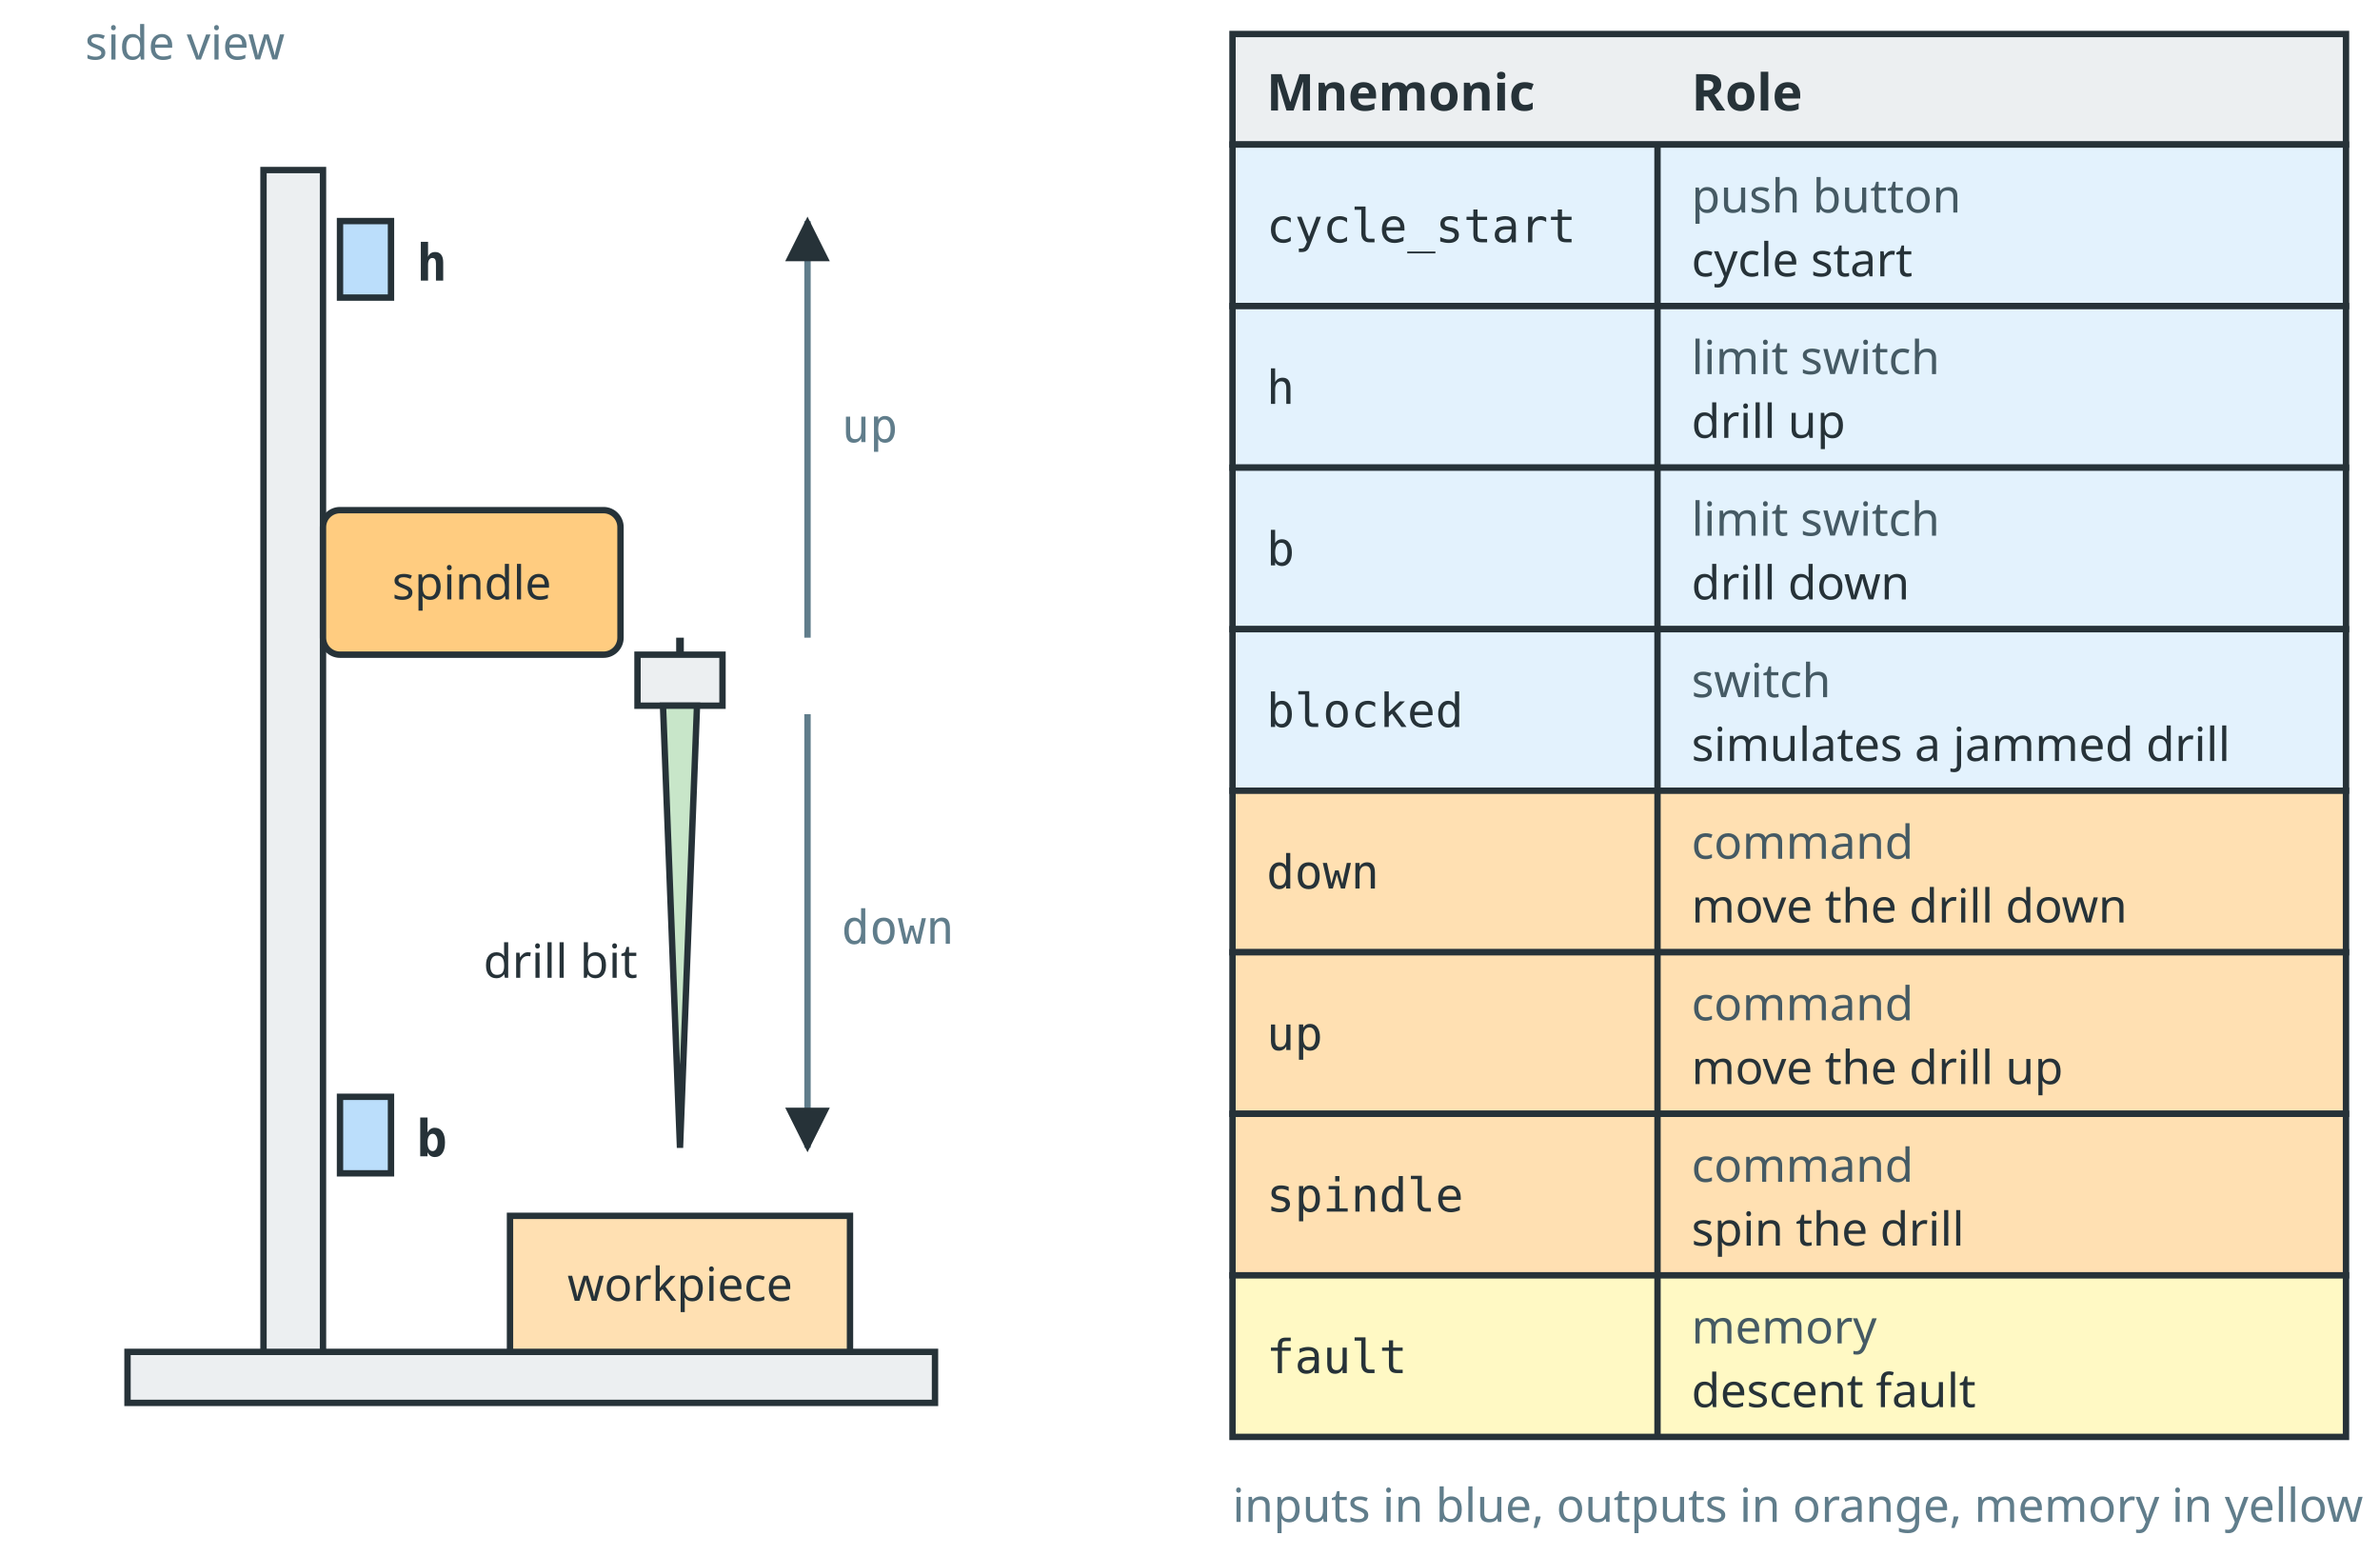
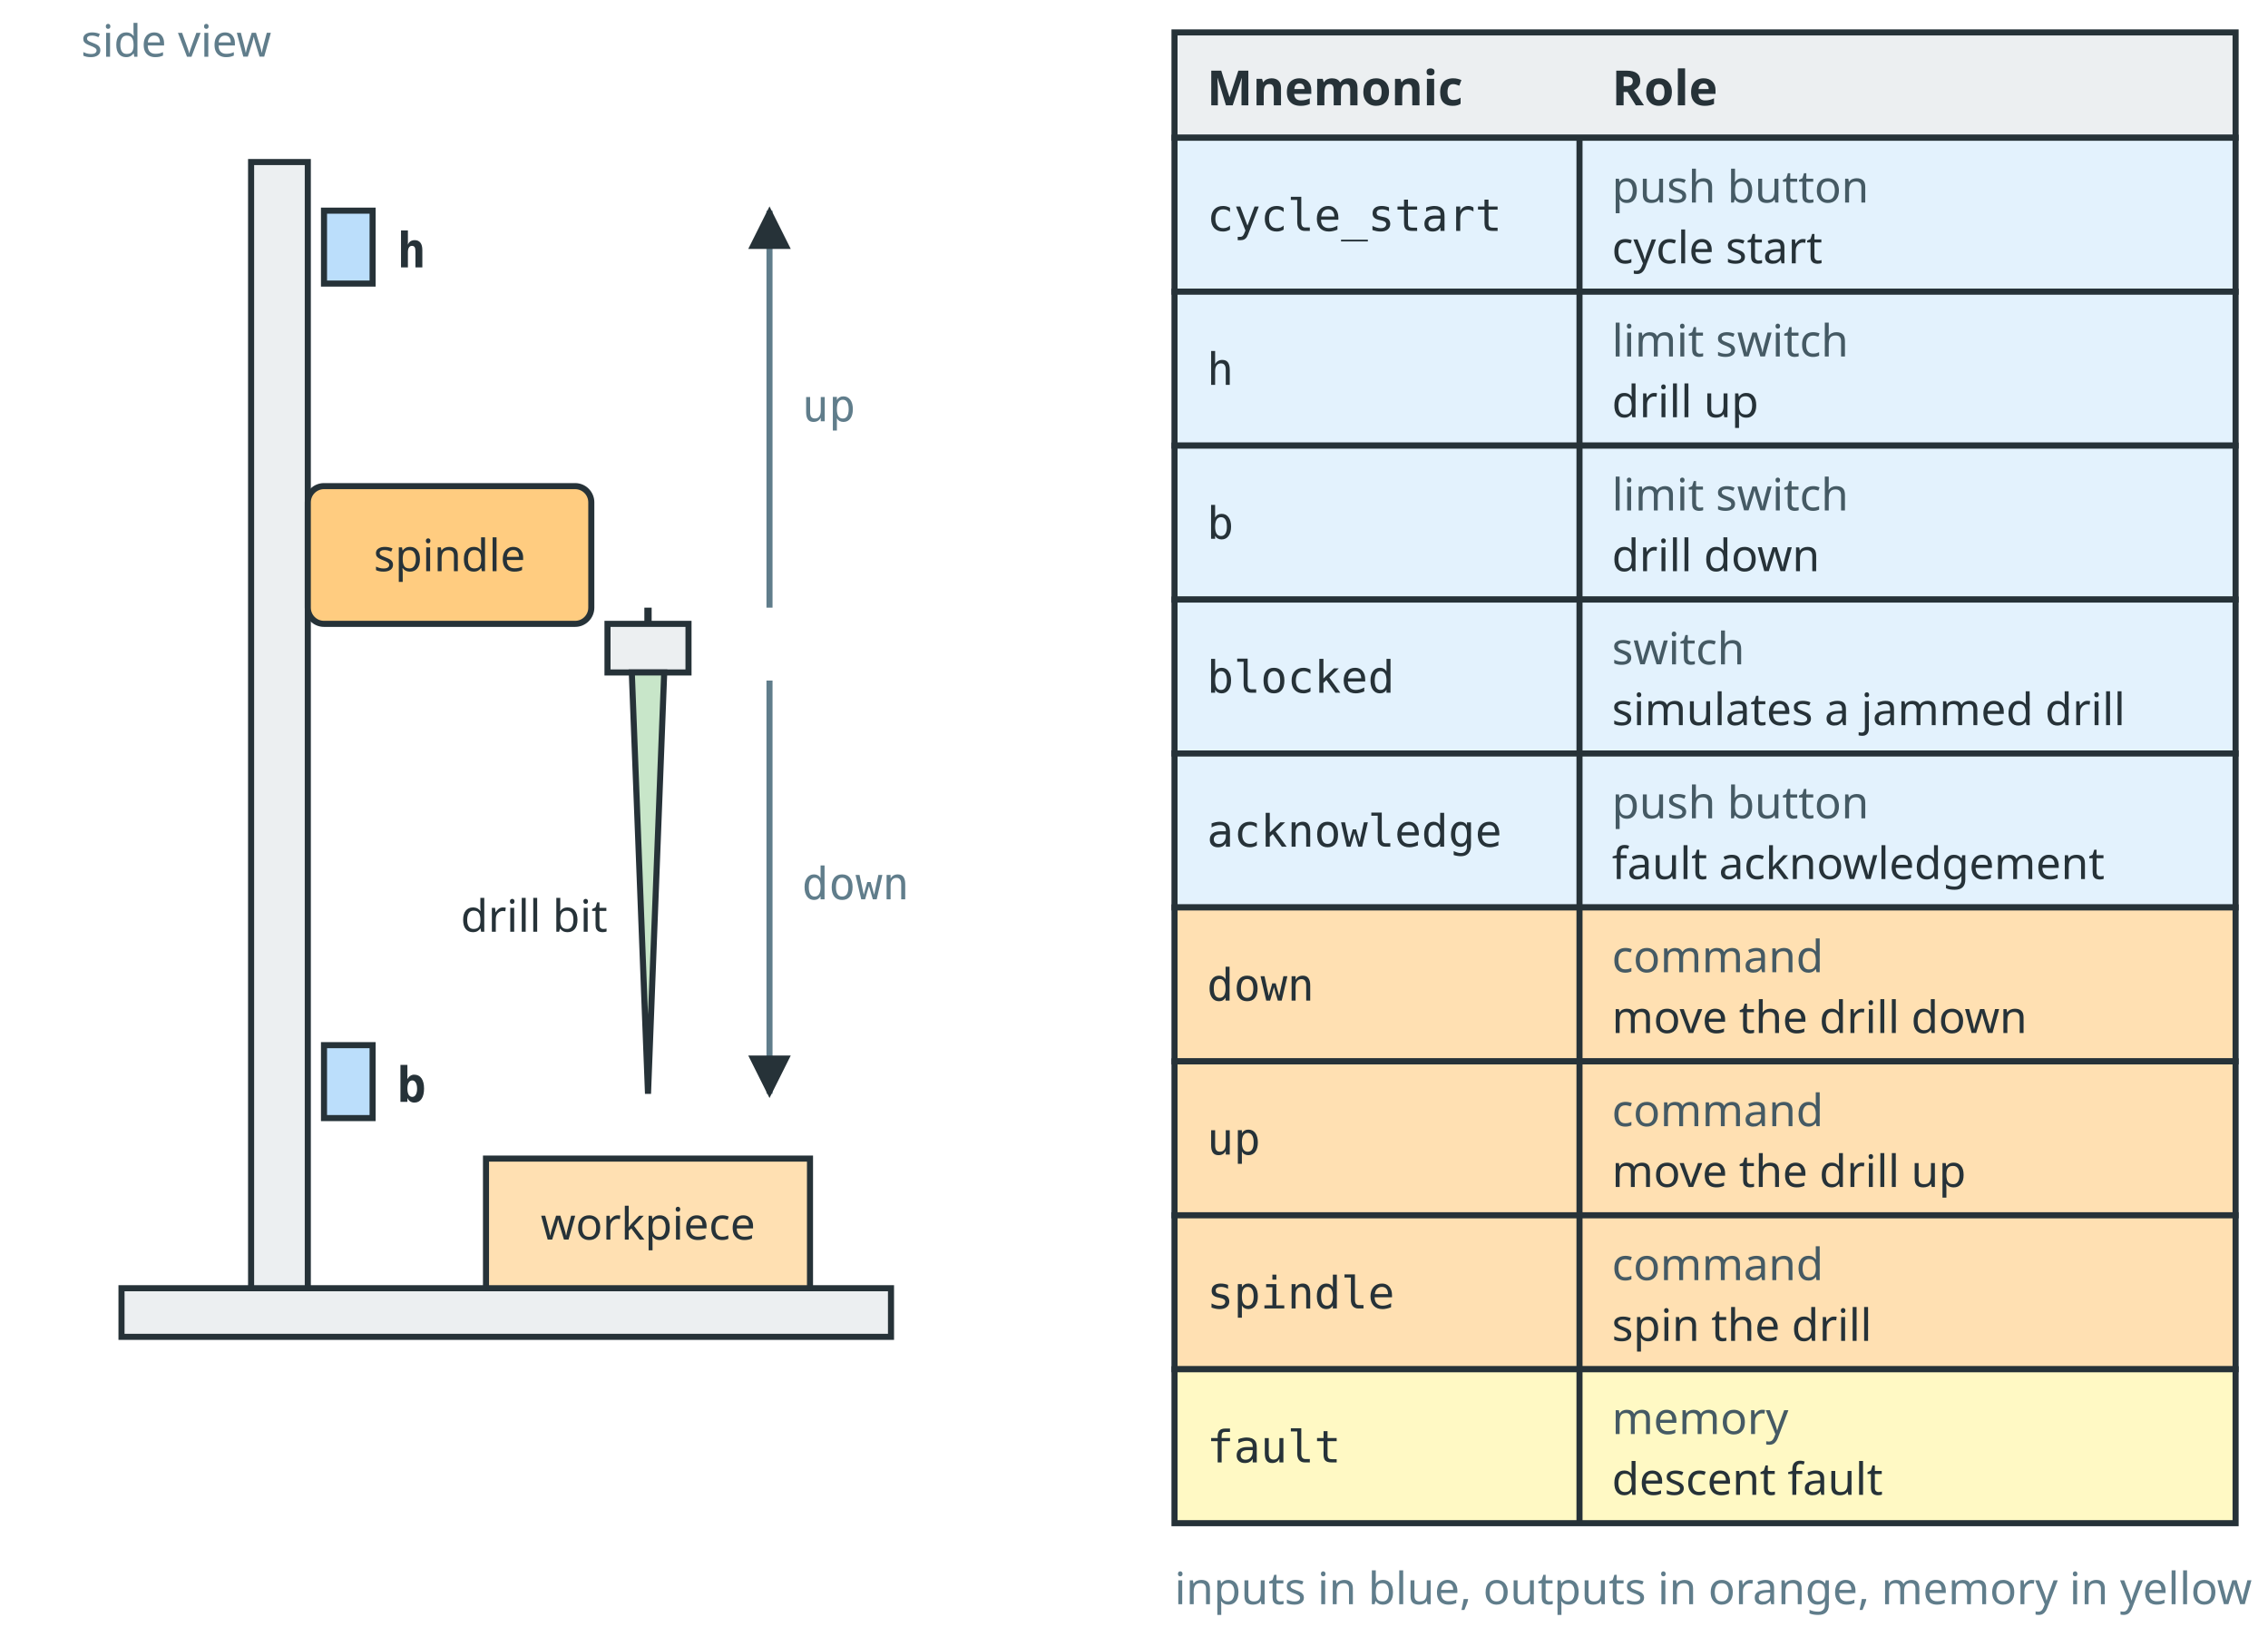
- <svg xmlns="http://www.w3.org/2000/svg" viewBox="0 0 560 366" font-family="sans-serif">
+ <svg xmlns="http://www.w3.org/2000/svg" viewBox="0 0 560 404" font-family="sans-serif">
  <defs>
    <marker id="arrow" viewBox="0 0 10 10" refX="9" refY="5" markerWidth="7" markerHeight="7" orient="auto">
      <path d="M 0 0 L 10 5 L 0 10 z" fill="#263238" />
    </marker>
  </defs>
  <rect x="30" y="318" width="190" height="12" fill="#eceff1" stroke="#263238" stroke-width="1.5" />
  <rect x="62" y="40" width="14" height="278" fill="#eceff1" stroke="#263238" stroke-width="1.5" />
  <rect x="120" y="286" width="80" height="32" fill="#ffe0b2" stroke="#263238" stroke-width="1.5" />
  <text x="160" y="306" font-size="11" text-anchor="middle" fill="#263238">workpiece</text>
  <line x1="76" y1="40" x2="76" y2="40" stroke="#263238" stroke-width="1.8" />
  <rect x="76" y="120" width="70" height="34" fill="#ffcc80" stroke="#263238" stroke-width="1.5" rx="4" />
  <text x="111" y="141" font-size="11" text-anchor="middle" fill="#263238">spindle</text>
  <line x1="160" y1="154" x2="160" y2="150" stroke="#263238" stroke-width="1.8" />
  <rect x="150" y="154" width="20" height="12" fill="#eceff1" stroke="#263238" stroke-width="1.5" />
  <path d="M 156 166 L 164 166 L 160 270 Z" fill="#c8e6c9" stroke="#263238" stroke-width="1.5" />
  <text x="150" y="230" font-size="11" text-anchor="end" fill="#263238">drill bit</text>
  <line x1="190" y1="150" x2="190" y2="52" stroke="#607d8b" stroke-width="1.5" marker-end="url(#arrow)" />
  <text x="198" y="104" font-size="11" text-anchor="start" fill="#607d8b" font-family="monospace">up</text>
  <line x1="190" y1="168" x2="190" y2="270" stroke="#607d8b" stroke-width="1.5" marker-end="url(#arrow)" />
  <text x="198" y="222" font-size="11" text-anchor="start" fill="#607d8b" font-family="monospace">down</text>
  <rect x="80" y="52" width="12" height="18" fill="#bbdefb" stroke="#263238" stroke-width="1.5" />
  <text x="98" y="66" font-size="12" text-anchor="start" fill="#263238" font-weight="bold" font-family="monospace">h</text>
  <rect x="80" y="258" width="12" height="18" fill="#bbdefb" stroke="#263238" stroke-width="1.5" />
  <text x="98" y="272" font-size="12" text-anchor="start" fill="#263238" font-weight="bold" font-family="monospace">b</text>
  <text x="20" y="14" font-size="11" text-anchor="start" fill="#607d8b">side view</text>
  <circle cx="40" cy="345" r="0" fill="none" />
  <rect x="290" y="8" width="262" height="26" fill="#eceff1" stroke="#263238" stroke-width="1.5" />
  <text x="298" y="26" font-size="12" text-anchor="start" fill="#263238" font-weight="bold">Mnemonic</text>
  <text x="398" y="26" font-size="12" text-anchor="start" fill="#263238" font-weight="bold">Role</text>
  <rect x="290" y="34" width="262" height="38" fill="#e3f2fd" stroke="#263238" stroke-width="1.5" />
  <line x1="390" y1="34" x2="390" y2="72" stroke="#263238" stroke-width="1.5" />
  <text x="298" y="57" font-size="11" text-anchor="start" fill="#263238" font-family="monospace">cycle_start</text>
  <text x="398" y="50" font-size="11" text-anchor="start" fill="#455a64">push button</text>
  <text x="398" y="65" font-size="11" text-anchor="start" fill="#263238">cycle start</text>
  <rect x="290" y="72" width="262" height="38" fill="#e3f2fd" stroke="#263238" stroke-width="1.5" />
  <line x1="390" y1="72" x2="390" y2="110" stroke="#263238" stroke-width="1.5" />
  <text x="298" y="95" font-size="11" text-anchor="start" fill="#263238" font-family="monospace">h</text>
  <text x="398" y="88" font-size="11" text-anchor="start" fill="#455a64">limit switch</text>
  <text x="398" y="103" font-size="11" text-anchor="start" fill="#263238">drill up</text>
  <rect x="290" y="110" width="262" height="38" fill="#e3f2fd" stroke="#263238" stroke-width="1.5" />
  <line x1="390" y1="110" x2="390" y2="148" stroke="#263238" stroke-width="1.5" />
  <text x="298" y="133" font-size="11" text-anchor="start" fill="#263238" font-family="monospace">b</text>
  <text x="398" y="126" font-size="11" text-anchor="start" fill="#455a64">limit switch</text>
  <text x="398" y="141" font-size="11" text-anchor="start" fill="#263238">drill down</text>
  <rect x="290" y="148" width="262" height="38" fill="#e3f2fd" stroke="#263238" stroke-width="1.5" />
  <line x1="390" y1="148" x2="390" y2="186" stroke="#263238" stroke-width="1.5" />
  <text x="298" y="171" font-size="11" text-anchor="start" fill="#263238" font-family="monospace">blocked</text>
  <text x="398" y="164" font-size="11" text-anchor="start" fill="#455a64">switch</text>
  <text x="398" y="179" font-size="11" text-anchor="start" fill="#263238">simulates a jammed drill</text>
-   <rect x="290" y="186" width="262" height="38" fill="#ffe0b2" stroke="#263238" stroke-width="1.5" />
+   <rect x="290" y="186" width="262" height="38" fill="#e3f2fd" stroke="#263238" stroke-width="1.5" />
  <line x1="390" y1="186" x2="390" y2="224" stroke="#263238" stroke-width="1.5" />
-   <text x="298" y="209" font-size="11" text-anchor="start" fill="#263238" font-family="monospace">down</text>
-   <text x="398" y="202" font-size="11" text-anchor="start" fill="#455a64">command</text>
-   <text x="398" y="217" font-size="11" text-anchor="start" fill="#263238">move the drill down</text>
+   <text x="298" y="209" font-size="11" text-anchor="start" fill="#263238" font-family="monospace">acknowledge</text>
+   <text x="398" y="202" font-size="11" text-anchor="start" fill="#455a64">push button</text>
+   <text x="398" y="217" font-size="11" text-anchor="start" fill="#263238">fault acknowledgement</text>
  <rect x="290" y="224" width="262" height="38" fill="#ffe0b2" stroke="#263238" stroke-width="1.5" />
  <line x1="390" y1="224" x2="390" y2="262" stroke="#263238" stroke-width="1.5" />
-   <text x="298" y="247" font-size="11" text-anchor="start" fill="#263238" font-family="monospace">up</text>
+   <text x="298" y="247" font-size="11" text-anchor="start" fill="#263238" font-family="monospace">down</text>
  <text x="398" y="240" font-size="11" text-anchor="start" fill="#455a64">command</text>
-   <text x="398" y="255" font-size="11" text-anchor="start" fill="#263238">move the drill up</text>
+   <text x="398" y="255" font-size="11" text-anchor="start" fill="#263238">move the drill down</text>
  <rect x="290" y="262" width="262" height="38" fill="#ffe0b2" stroke="#263238" stroke-width="1.5" />
  <line x1="390" y1="262" x2="390" y2="300" stroke="#263238" stroke-width="1.5" />
-   <text x="298" y="285" font-size="11" text-anchor="start" fill="#263238" font-family="monospace">spindle</text>
+   <text x="298" y="285" font-size="11" text-anchor="start" fill="#263238" font-family="monospace">up</text>
  <text x="398" y="278" font-size="11" text-anchor="start" fill="#455a64">command</text>
-   <text x="398" y="293" font-size="11" text-anchor="start" fill="#263238">spin the drill</text>
-   <rect x="290" y="300" width="262" height="38" fill="#fff9c4" stroke="#263238" stroke-width="1.5" />
+   <text x="398" y="293" font-size="11" text-anchor="start" fill="#263238">move the drill up</text>
+   <rect x="290" y="300" width="262" height="38" fill="#ffe0b2" stroke="#263238" stroke-width="1.5" />
  <line x1="390" y1="300" x2="390" y2="338" stroke="#263238" stroke-width="1.5" />
-   <text x="298" y="323" font-size="11" text-anchor="start" fill="#263238" font-family="monospace">fault</text>
-   <text x="398" y="316" font-size="11" text-anchor="start" fill="#455a64">memory</text>
-   <text x="398" y="331" font-size="11" text-anchor="start" fill="#263238">descent fault</text>
-   <text x="290" y="358" font-size="11" text-anchor="start" fill="#607d8b">inputs in blue, outputs in orange, memory in yellow</text>
+   <text x="298" y="323" font-size="11" text-anchor="start" fill="#263238" font-family="monospace">spindle</text>
+   <text x="398" y="316" font-size="11" text-anchor="start" fill="#455a64">command</text>
+   <text x="398" y="331" font-size="11" text-anchor="start" fill="#263238">spin the drill</text>
+   <rect x="290" y="338" width="262" height="38" fill="#fff9c4" stroke="#263238" stroke-width="1.5" />
+   <line x1="390" y1="338" x2="390" y2="376" stroke="#263238" stroke-width="1.5" />
+   <text x="298" y="361" font-size="11" text-anchor="start" fill="#263238" font-family="monospace">fault</text>
+   <text x="398" y="354" font-size="11" text-anchor="start" fill="#455a64">memory</text>
+   <text x="398" y="369" font-size="11" text-anchor="start" fill="#263238">descent fault</text>
+   <text x="290" y="396" font-size="11" text-anchor="start" fill="#607d8b">inputs in blue, outputs in orange, memory in yellow</text>
</svg>
